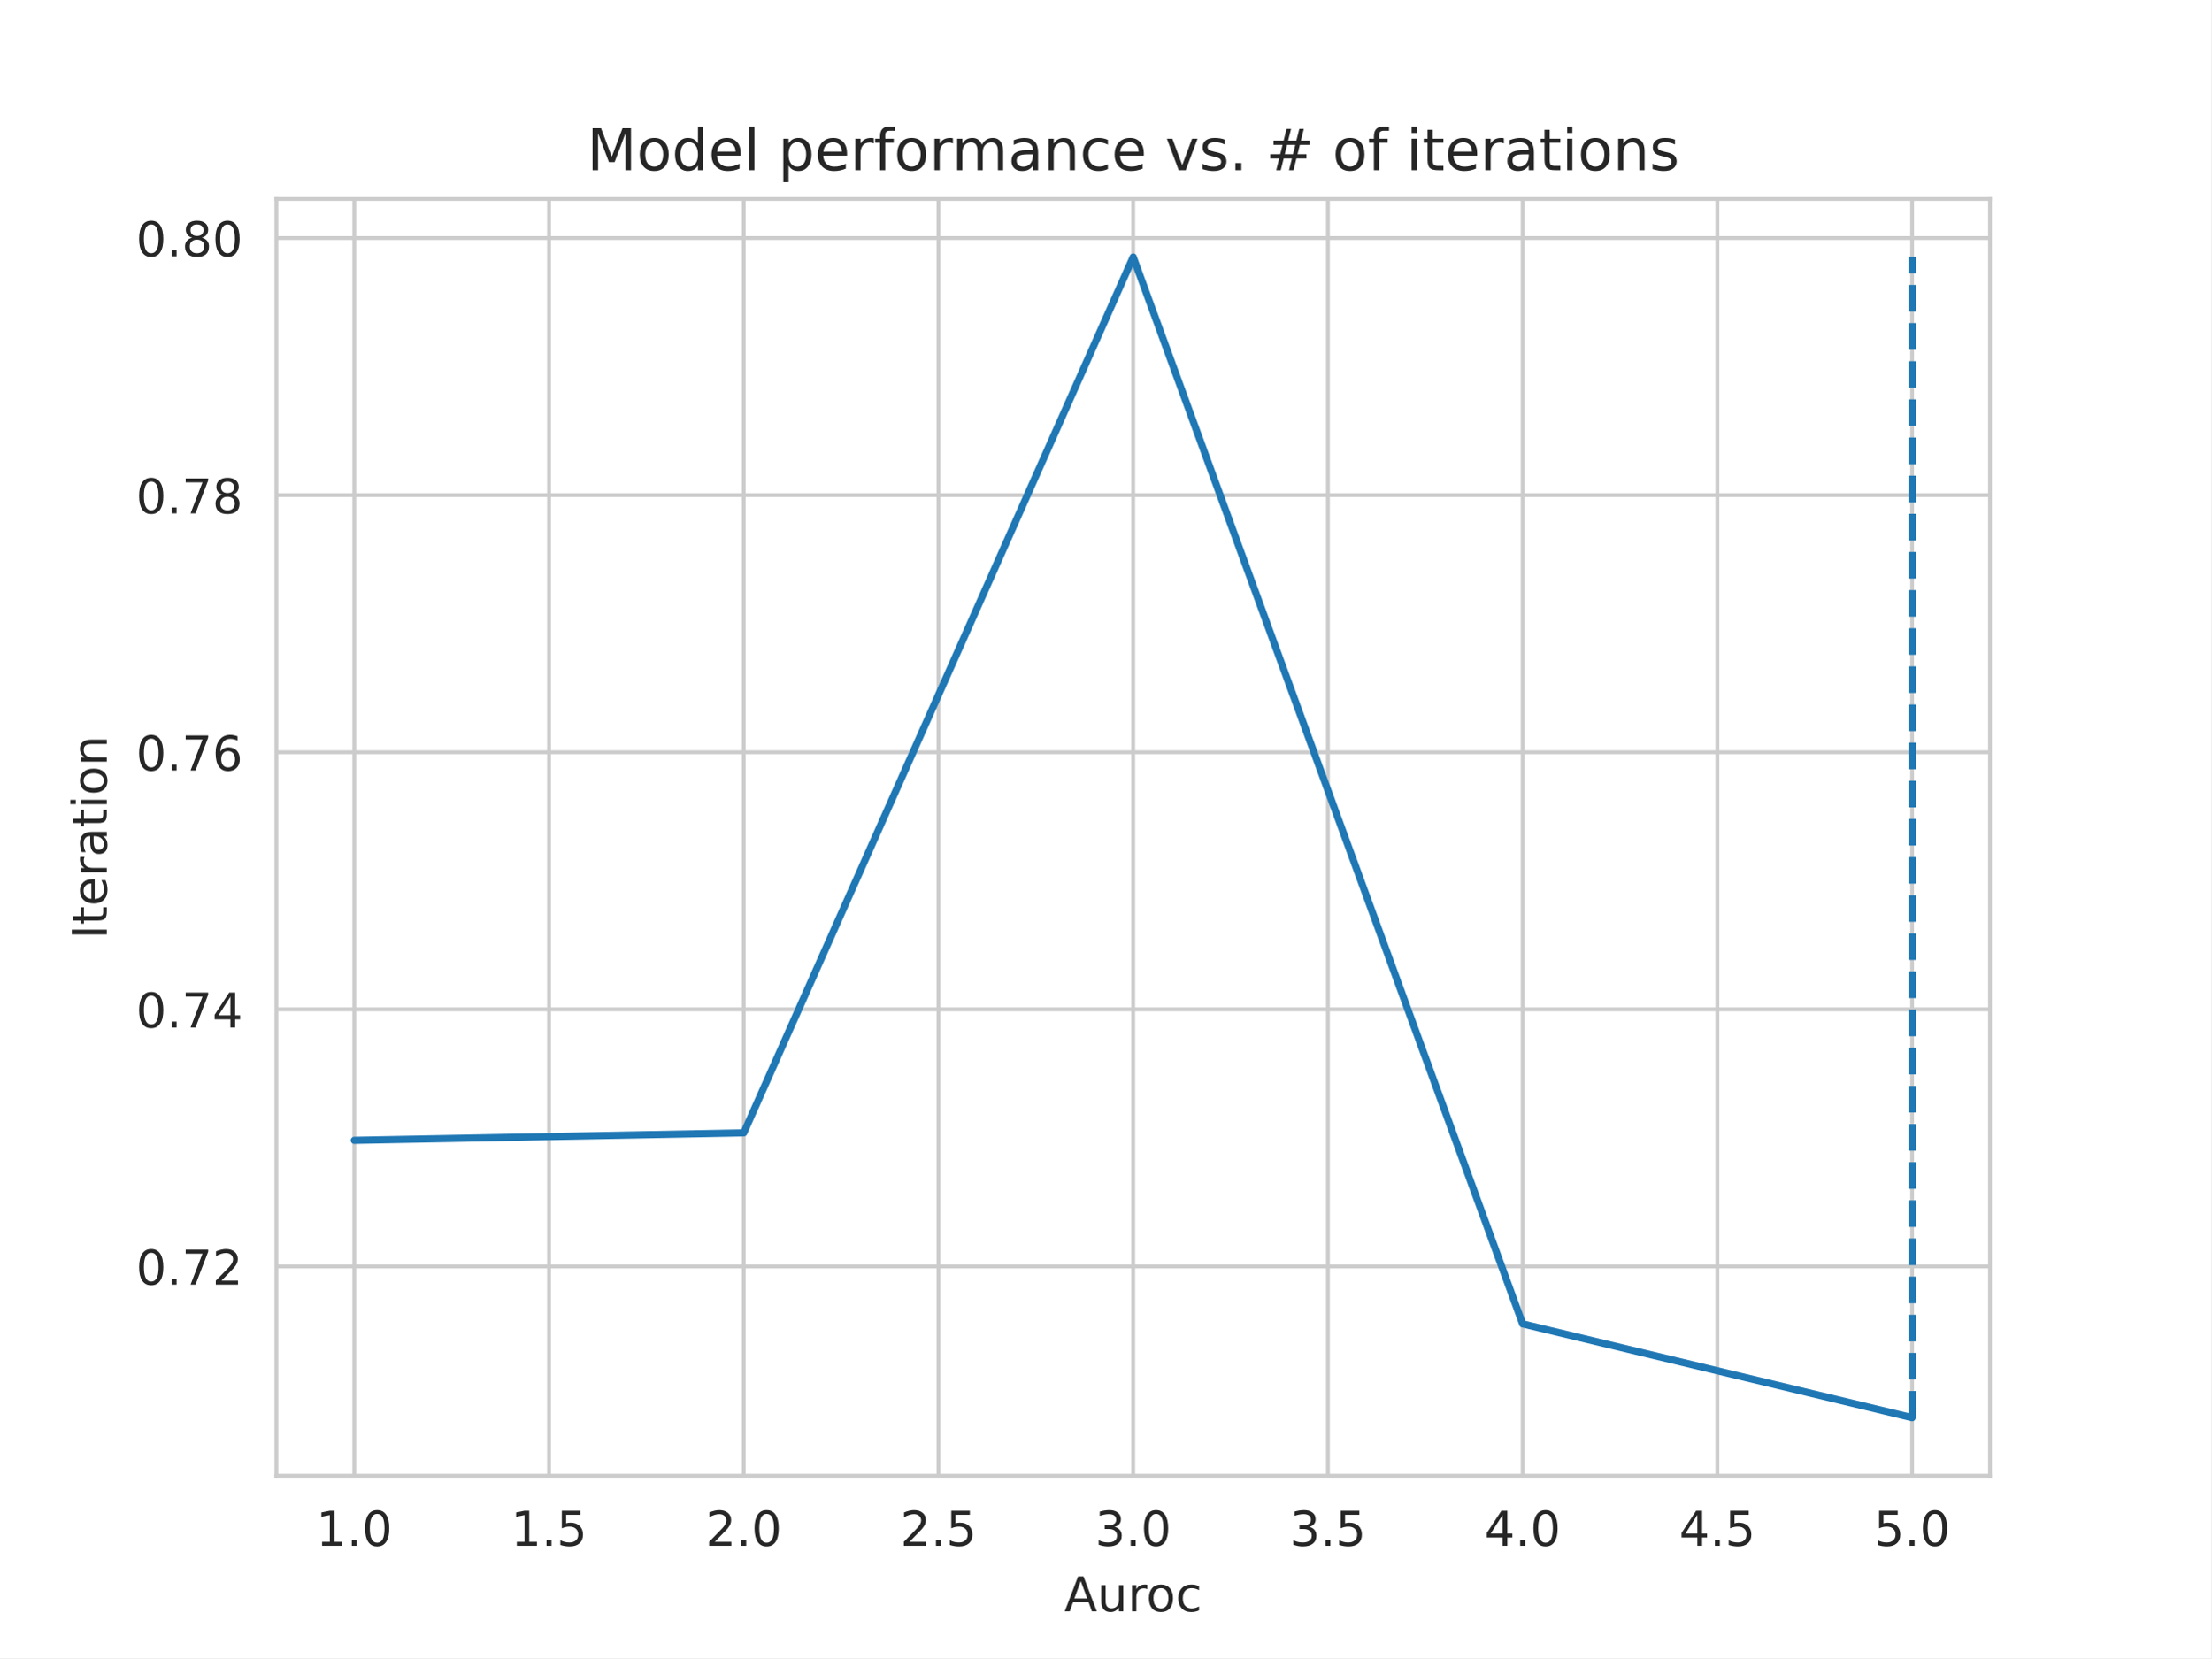
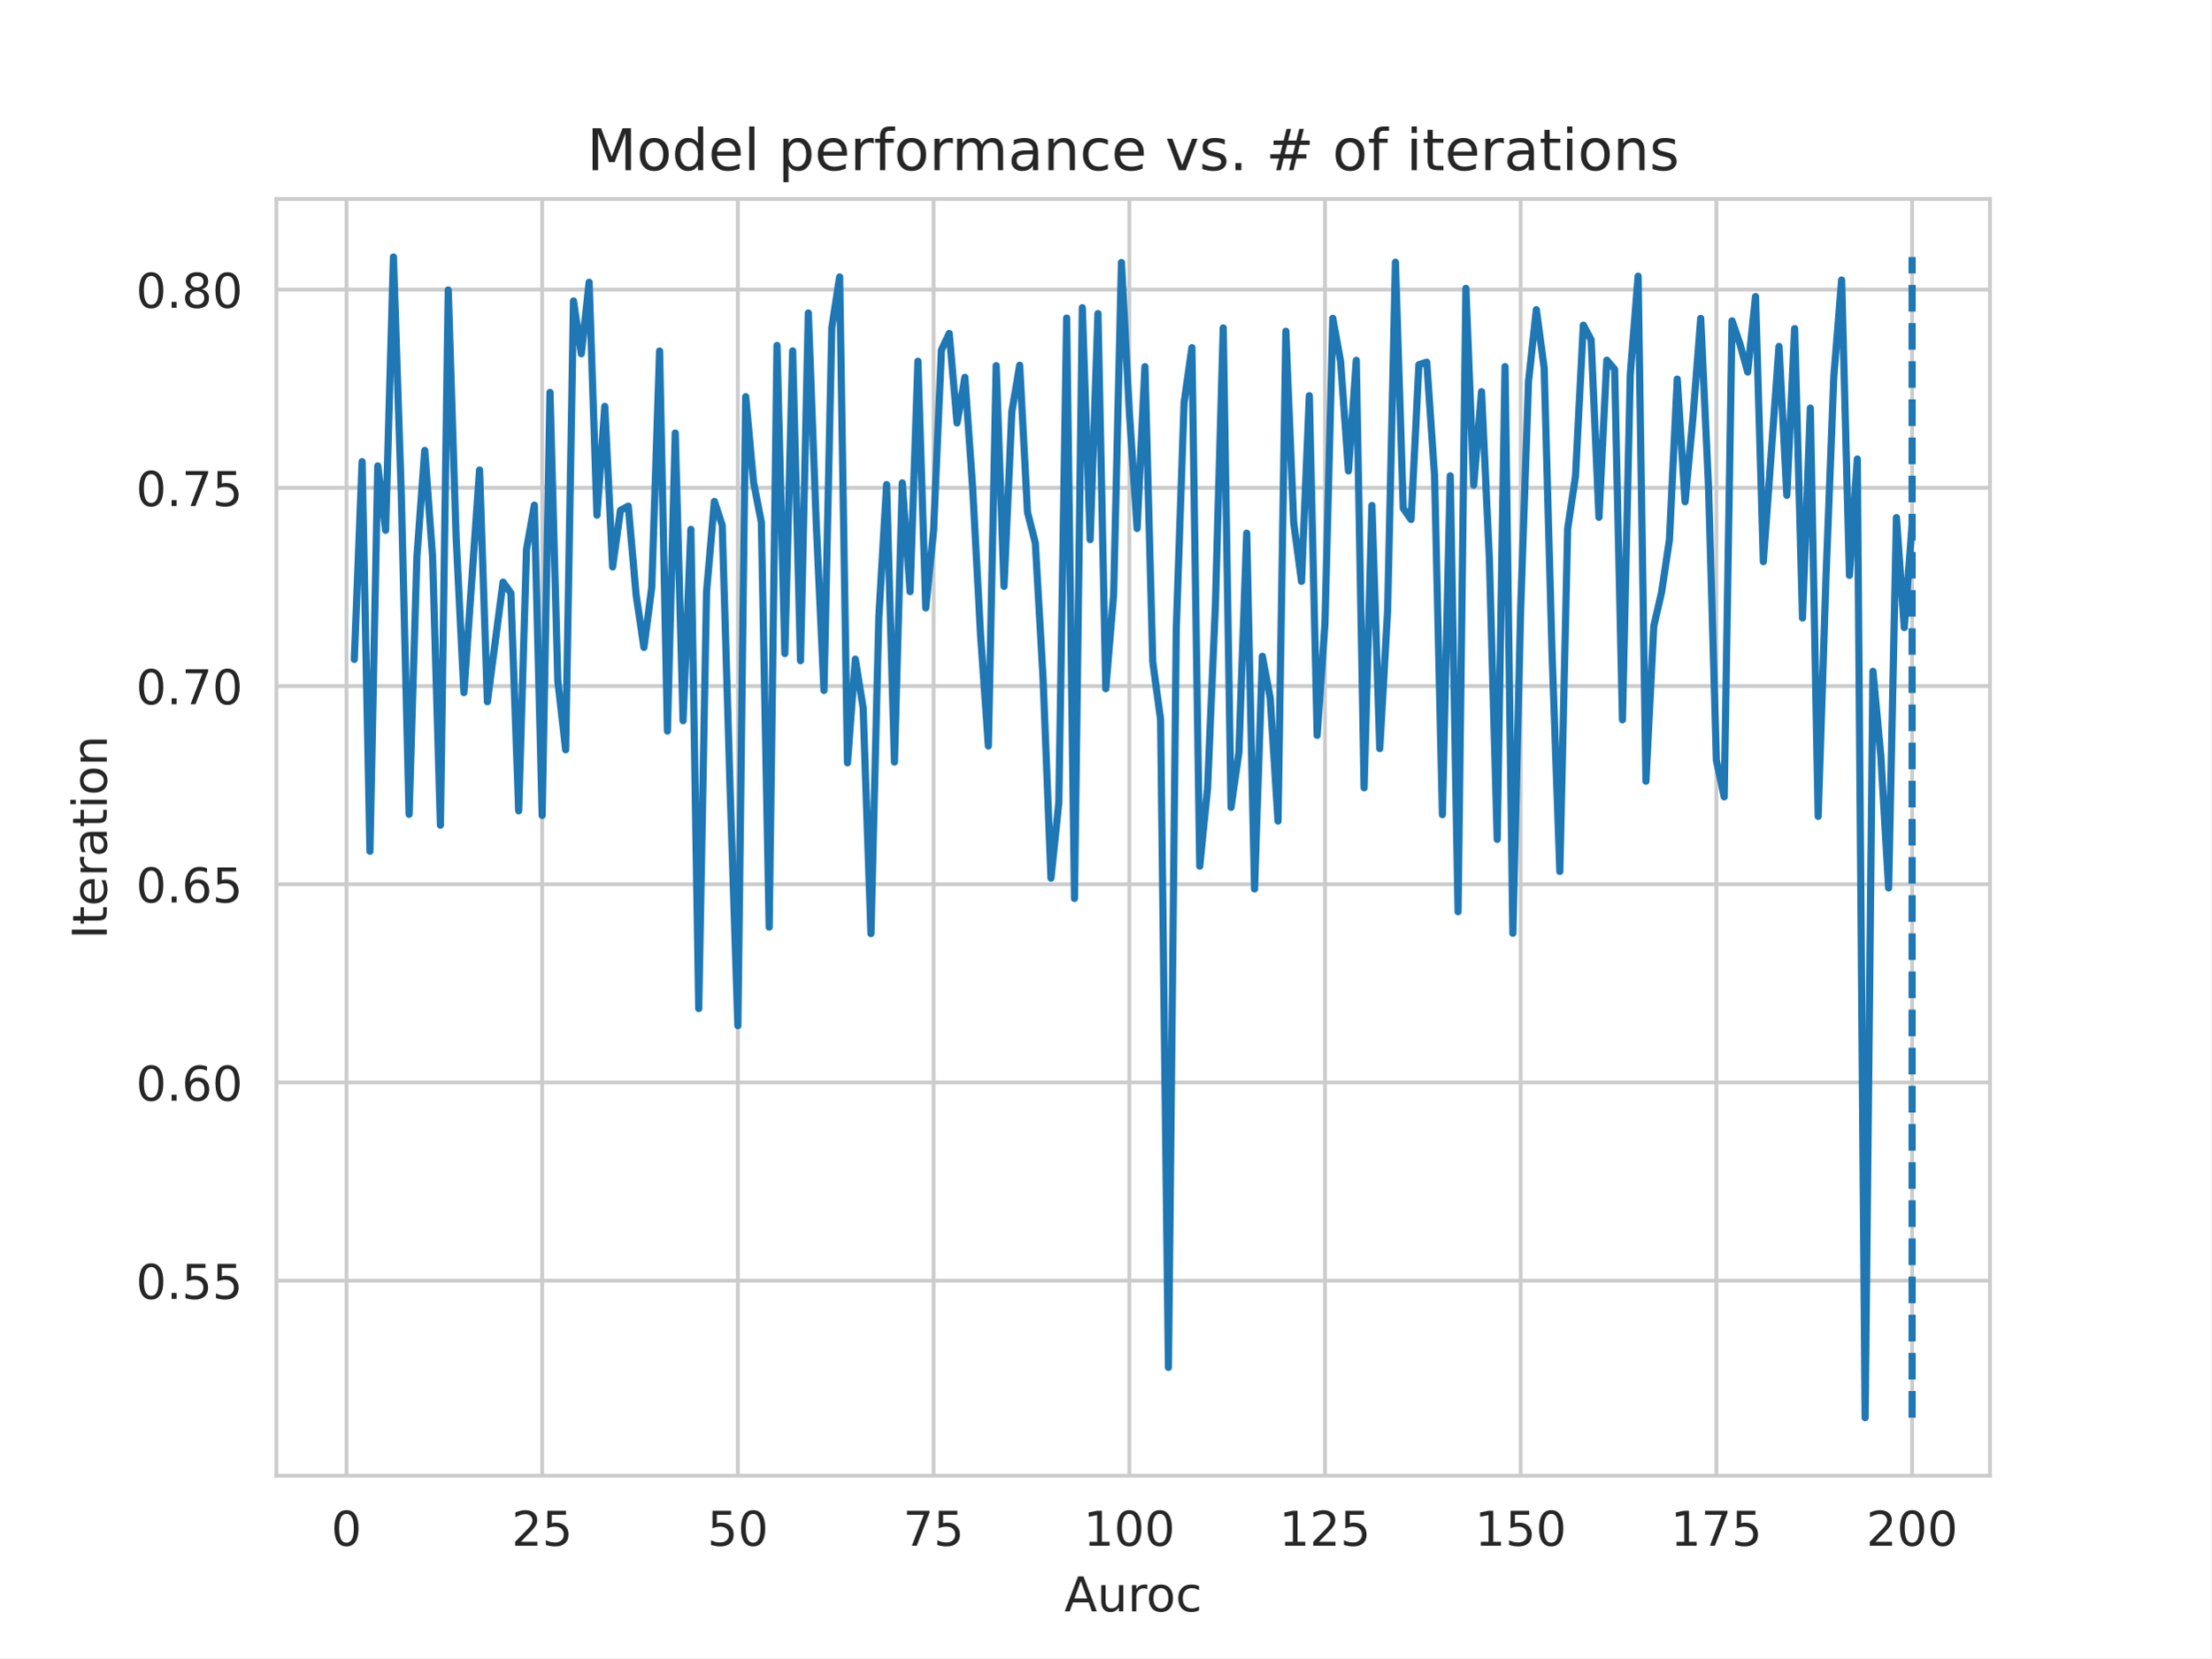
<svg xmlns="http://www.w3.org/2000/svg" xmlns:xlink="http://www.w3.org/1999/xlink" height="345.6pt" version="1.1" viewBox="0 0 460.8 345.6" width="460.8pt">
  <defs>
    <style type="text/css">*{stroke-linecap:butt;stroke-linejoin:round;}</style>
  </defs>
  <g id="figure_1">
    <g id="patch_1">
      <path d="M 0 345.6  L 460.8 345.6  L 460.8 0  L 0 0  z " style="fill:#ffffff;" />
    </g>
    <g id="axes_1">
      <g id="patch_2">
        <path d="M 57.6 307.584  L 414.72 307.584  L 414.72 41.472  L 57.6 41.472  z " style="fill:#ffffff;" />
      </g>
      <g id="matplotlib.axis_1">
        <g id="xtick_1">
          <g id="line2d_1">
-             <path clip-path="url(#pcc489c1056)" d="M 73.833 307.584  L 73.833 41.472  " style="fill:none;stroke:#cccccc;stroke-linecap:round;stroke-width:0.8;" />
+             <path clip-path="url(#pce5ae97247)" d="M 72.201 307.584  L 72.201 41.472  " style="fill:none;stroke:#cccccc;stroke-linecap:round;stroke-width:0.8;" />
          </g>
          <g id="text_1">
-             <g style="fill:#262626;" transform="translate(65.88116 322.1824)scale(0.1 -0.1)">
-               <defs>
-                 <path d="M 794 531  L 1825 531  L 1825 4091  L 703 3866  L 703 4441  L 1819 4666  L 2450 4666  L 2450 531  L 3481 531  L 3481 0  L 794 0  L 794 531  z " id="DejaVuSans-31" transform="scale(0.015625)" />
-                 <path d="M 684 794  L 1344 794  L 1344 0  L 684 0  L 684 794  z " id="DejaVuSans-2e" transform="scale(0.015625)" />
+             <g style="fill:#262626;" transform="translate(69.02005 322.1824)scale(0.1 -0.1)">
+               <defs>
                <path d="M 2034 4250  Q 1547 4250 1301 3770  Q 1056 3291 1056 2328  Q 1056 1369 1301 889  Q 1547 409 2034 409  Q 2525 409 2770 889  Q 3016 1369 3016 2328  Q 3016 3291 2770 3770  Q 2525 4250 2034 4250  z M 2034 4750  Q 2819 4750 3233 4129  Q 3647 3509 3647 2328  Q 3647 1150 3233 529  Q 2819 -91 2034 -91  Q 1250 -91 836 529  Q 422 1150 422 2328  Q 422 3509 836 4129  Q 1250 4750 2034 4750  z " id="DejaVuSans-30" transform="scale(0.015625)" />
              </defs>
-               <use xlink:href="#DejaVuSans-31" />
-               <use x="63.623" xlink:href="#DejaVuSans-2e" />
-               <use x="95.41" xlink:href="#DejaVuSans-30" />
+               <use xlink:href="#DejaVuSans-30" />
            </g>
          </g>
        </g>
        <g id="xtick_2">
          <g id="line2d_2">
-             <path clip-path="url(#pcc489c1056)" d="M 114.415 307.584  L 114.415 41.472  " style="fill:none;stroke:#cccccc;stroke-linecap:round;stroke-width:0.8;" />
+             <path clip-path="url(#pce5ae97247)" d="M 112.987 307.584  L 112.987 41.472  " style="fill:none;stroke:#cccccc;stroke-linecap:round;stroke-width:0.8;" />
          </g>
          <g id="text_2">
-             <g style="fill:#262626;" transform="translate(106.463 322.1824)scale(0.1 -0.1)">
-               <defs>
+             <g style="fill:#262626;" transform="translate(106.6245 322.1824)scale(0.1 -0.1)">
+               <defs>
+                 <path d="M 1228 531  L 3431 531  L 3431 0  L 469 0  L 469 531  Q 828 903 1448 1529  Q 2069 2156 2228 2338  Q 2531 2678 2651 2914  Q 2772 3150 2772 3378  Q 2772 3750 2511 3984  Q 2250 4219 1831 4219  Q 1534 4219 1204 4116  Q 875 4013 500 3803  L 500 4441  Q 881 4594 1212 4672  Q 1544 4750 1819 4750  Q 2544 4750 2975 4387  Q 3406 4025 3406 3419  Q 3406 3131 3298 2873  Q 3191 2616 2906 2266  Q 2828 2175 2409 1742  Q 1991 1309 1228 531  z " id="DejaVuSans-32" transform="scale(0.015625)" />
                <path d="M 691 4666  L 3169 4666  L 3169 4134  L 1269 4134  L 1269 2991  Q 1406 3038 1543 3061  Q 1681 3084 1819 3084  Q 2600 3084 3056 2656  Q 3513 2228 3513 1497  Q 3513 744 3044 326  Q 2575 -91 1722 -91  Q 1428 -91 1123 -41  Q 819 9 494 109  L 494 744  Q 775 591 1075 516  Q 1375 441 1709 441  Q 2250 441 2565 725  Q 2881 1009 2881 1497  Q 2881 1984 2565 2268  Q 2250 2553 1709 2553  Q 1456 2553 1204 2497  Q 953 2441 691 2322  L 691 4666  z " id="DejaVuSans-35" transform="scale(0.015625)" />
              </defs>
-               <use xlink:href="#DejaVuSans-31" />
-               <use x="63.623" xlink:href="#DejaVuSans-2e" />
-               <use x="95.41" xlink:href="#DejaVuSans-35" />
+               <use xlink:href="#DejaVuSans-32" />
+               <use x="63.623" xlink:href="#DejaVuSans-35" />
            </g>
          </g>
        </g>
        <g id="xtick_3">
          <g id="line2d_3">
-             <path clip-path="url(#pcc489c1056)" d="M 154.996 307.584  L 154.996 41.472  " style="fill:none;stroke:#cccccc;stroke-linecap:round;stroke-width:0.8;" />
+             <path clip-path="url(#pce5ae97247)" d="M 153.773 307.584  L 153.773 41.472  " style="fill:none;stroke:#cccccc;stroke-linecap:round;stroke-width:0.8;" />
          </g>
          <g id="text_3">
-             <g style="fill:#262626;" transform="translate(147.0448 322.1824)scale(0.1 -0.1)">
-               <defs>
-                 <path d="M 1228 531  L 3431 531  L 3431 0  L 469 0  L 469 531  Q 828 903 1448 1529  Q 2069 2156 2228 2338  Q 2531 2678 2651 2914  Q 2772 3150 2772 3378  Q 2772 3750 2511 3984  Q 2250 4219 1831 4219  Q 1534 4219 1204 4116  Q 875 4013 500 3803  L 500 4441  Q 881 4594 1212 4672  Q 1544 4750 1819 4750  Q 2544 4750 2975 4387  Q 3406 4025 3406 3419  Q 3406 3131 3298 2873  Q 3191 2616 2906 2266  Q 2828 2175 2409 1742  Q 1991 1309 1228 531  z " id="DejaVuSans-32" transform="scale(0.015625)" />
-               </defs>
-               <use xlink:href="#DejaVuSans-32" />
-               <use x="63.623" xlink:href="#DejaVuSans-2e" />
-               <use x="95.41" xlink:href="#DejaVuSans-30" />
+             <g style="fill:#262626;" transform="translate(147.4103 322.1824)scale(0.1 -0.1)">
+               <use xlink:href="#DejaVuSans-35" />
+               <use x="63.623" xlink:href="#DejaVuSans-30" />
            </g>
          </g>
        </g>
        <g id="xtick_4">
          <g id="line2d_4">
-             <path clip-path="url(#pcc489c1056)" d="M 195.578 307.584  L 195.578 41.472  " style="fill:none;stroke:#cccccc;stroke-linecap:round;stroke-width:0.8;" />
+             <path clip-path="url(#pce5ae97247)" d="M 194.559 307.584  L 194.559 41.472  " style="fill:none;stroke:#cccccc;stroke-linecap:round;stroke-width:0.8;" />
          </g>
          <g id="text_4">
-             <g style="fill:#262626;" transform="translate(187.6266 322.1824)scale(0.1 -0.1)">
-               <use xlink:href="#DejaVuSans-32" />
-               <use x="63.623" xlink:href="#DejaVuSans-2e" />
-               <use x="95.41" xlink:href="#DejaVuSans-35" />
+             <g style="fill:#262626;" transform="translate(188.196 322.1824)scale(0.1 -0.1)">
+               <defs>
+                 <path d="M 525 4666  L 3525 4666  L 3525 4397  L 1831 0  L 1172 0  L 2766 4134  L 525 4134  L 525 4666  z " id="DejaVuSans-37" transform="scale(0.015625)" />
+               </defs>
+               <use xlink:href="#DejaVuSans-37" />
+               <use x="63.623" xlink:href="#DejaVuSans-35" />
            </g>
          </g>
        </g>
        <g id="xtick_5">
          <g id="line2d_5">
-             <path clip-path="url(#pcc489c1056)" d="M 236.16 307.584  L 236.16 41.472  " style="fill:none;stroke:#cccccc;stroke-linecap:round;stroke-width:0.8;" />
+             <path clip-path="url(#pce5ae97247)" d="M 235.344 307.584  L 235.344 41.472  " style="fill:none;stroke:#cccccc;stroke-linecap:round;stroke-width:0.8;" />
          </g>
          <g id="text_5">
-             <g style="fill:#262626;" transform="translate(228.2084 322.1824)scale(0.1 -0.1)">
-               <defs>
-                 <path d="M 2597 2516  Q 3050 2419 3304 2112  Q 3559 1806 3559 1356  Q 3559 666 3084 287  Q 2609 -91 1734 -91  Q 1441 -91 1130 -33  Q 819 25 488 141  L 488 750  Q 750 597 1062 519  Q 1375 441 1716 441  Q 2309 441 2620 675  Q 2931 909 2931 1356  Q 2931 1769 2642 2001  Q 2353 2234 1838 2234  L 1294 2234  L 1294 2753  L 1863 2753  Q 2328 2753 2575 2939  Q 2822 3125 2822 3475  Q 2822 3834 2567 4026  Q 2313 4219 1838 4219  Q 1578 4219 1281 4162  Q 984 4106 628 3988  L 628 4550  Q 988 4650 1302 4700  Q 1616 4750 1894 4750  Q 2613 4750 3031 4423  Q 3450 4097 3450 3541  Q 3450 3153 3228 2886  Q 3006 2619 2597 2516  z " id="DejaVuSans-33" transform="scale(0.015625)" />
-               </defs>
-               <use xlink:href="#DejaVuSans-33" />
-               <use x="63.623" xlink:href="#DejaVuSans-2e" />
-               <use x="95.41" xlink:href="#DejaVuSans-30" />
+             <g style="fill:#262626;" transform="translate(225.8005 322.1824)scale(0.1 -0.1)">
+               <defs>
+                 <path d="M 794 531  L 1825 531  L 1825 4091  L 703 3866  L 703 4441  L 1819 4666  L 2450 4666  L 2450 531  L 3481 531  L 3481 0  L 794 0  L 794 531  z " id="DejaVuSans-31" transform="scale(0.015625)" />
+               </defs>
+               <use xlink:href="#DejaVuSans-31" />
+               <use x="63.623" xlink:href="#DejaVuSans-30" />
+               <use x="127.246" xlink:href="#DejaVuSans-30" />
            </g>
          </g>
        </g>
        <g id="xtick_6">
          <g id="line2d_6">
-             <path clip-path="url(#pcc489c1056)" d="M 276.742 307.584  L 276.742 41.472  " style="fill:none;stroke:#cccccc;stroke-linecap:round;stroke-width:0.8;" />
+             <path clip-path="url(#pce5ae97247)" d="M 276.13 307.584  L 276.13 41.472  " style="fill:none;stroke:#cccccc;stroke-linecap:round;stroke-width:0.8;" />
          </g>
          <g id="text_6">
-             <g style="fill:#262626;" transform="translate(268.7903 322.1824)scale(0.1 -0.1)">
-               <use xlink:href="#DejaVuSans-33" />
-               <use x="63.623" xlink:href="#DejaVuSans-2e" />
-               <use x="95.41" xlink:href="#DejaVuSans-35" />
+             <g style="fill:#262626;" transform="translate(266.5863 322.1824)scale(0.1 -0.1)">
+               <use xlink:href="#DejaVuSans-31" />
+               <use x="63.623" xlink:href="#DejaVuSans-32" />
+               <use x="127.246" xlink:href="#DejaVuSans-35" />
            </g>
          </g>
        </g>
        <g id="xtick_7">
          <g id="line2d_7">
-             <path clip-path="url(#pcc489c1056)" d="M 317.324 307.584  L 317.324 41.472  " style="fill:none;stroke:#cccccc;stroke-linecap:round;stroke-width:0.8;" />
+             <path clip-path="url(#pce5ae97247)" d="M 316.916 307.584  L 316.916 41.472  " style="fill:none;stroke:#cccccc;stroke-linecap:round;stroke-width:0.8;" />
          </g>
          <g id="text_7">
-             <g style="fill:#262626;" transform="translate(309.3721 322.1824)scale(0.1 -0.1)">
-               <defs>
-                 <path d="M 2419 4116  L 825 1625  L 2419 1625  L 2419 4116  z M 2253 4666  L 3047 4666  L 3047 1625  L 3713 1625  L 3713 1100  L 3047 1100  L 3047 0  L 2419 0  L 2419 1100  L 313 1100  L 313 1709  L 2253 4666  z " id="DejaVuSans-34" transform="scale(0.015625)" />
-               </defs>
-               <use xlink:href="#DejaVuSans-34" />
-               <use x="63.623" xlink:href="#DejaVuSans-2e" />
-               <use x="95.41" xlink:href="#DejaVuSans-30" />
+             <g style="fill:#262626;" transform="translate(307.372 322.1824)scale(0.1 -0.1)">
+               <use xlink:href="#DejaVuSans-31" />
+               <use x="63.623" xlink:href="#DejaVuSans-35" />
+               <use x="127.246" xlink:href="#DejaVuSans-30" />
            </g>
          </g>
        </g>
        <g id="xtick_8">
          <g id="line2d_8">
-             <path clip-path="url(#pcc489c1056)" d="M 357.905 307.584  L 357.905 41.472  " style="fill:none;stroke:#cccccc;stroke-linecap:round;stroke-width:0.8;" />
+             <path clip-path="url(#pce5ae97247)" d="M 357.702 307.584  L 357.702 41.472  " style="fill:none;stroke:#cccccc;stroke-linecap:round;stroke-width:0.8;" />
          </g>
          <g id="text_8">
-             <g style="fill:#262626;" transform="translate(349.9539 322.1824)scale(0.1 -0.1)">
-               <use xlink:href="#DejaVuSans-34" />
-               <use x="63.623" xlink:href="#DejaVuSans-2e" />
-               <use x="95.41" xlink:href="#DejaVuSans-35" />
+             <g style="fill:#262626;" transform="translate(348.1578 322.1824)scale(0.1 -0.1)">
+               <use xlink:href="#DejaVuSans-31" />
+               <use x="63.623" xlink:href="#DejaVuSans-37" />
+               <use x="127.246" xlink:href="#DejaVuSans-35" />
            </g>
          </g>
        </g>
        <g id="xtick_9">
          <g id="line2d_9">
-             <path clip-path="url(#pcc489c1056)" d="M 398.487 307.584  L 398.487 41.472  " style="fill:none;stroke:#cccccc;stroke-linecap:round;stroke-width:0.8;" />
+             <path clip-path="url(#pce5ae97247)" d="M 398.487 307.584  L 398.487 41.472  " style="fill:none;stroke:#cccccc;stroke-linecap:round;stroke-width:0.8;" />
          </g>
          <g id="text_9">
-             <g style="fill:#262626;" transform="translate(390.5357 322.1824)scale(0.1 -0.1)">
-               <use xlink:href="#DejaVuSans-35" />
-               <use x="63.623" xlink:href="#DejaVuSans-2e" />
-               <use x="95.41" xlink:href="#DejaVuSans-30" />
+             <g style="fill:#262626;" transform="translate(388.9435 322.1824)scale(0.1 -0.1)">
+               <use xlink:href="#DejaVuSans-32" />
+               <use x="63.623" xlink:href="#DejaVuSans-30" />
+               <use x="127.246" xlink:href="#DejaVuSans-30" />
            </g>
          </g>
        </g>
        <g id="text_10">
          <g style="fill:#262626;" transform="translate(221.8194 335.8606)scale(0.1 -0.1)">
            <defs>
              <path d="M 2188 4044  L 1331 1722  L 3047 1722  L 2188 4044  z M 1831 4666  L 2547 4666  L 4325 0  L 3669 0  L 3244 1197  L 1141 1197  L 716 0  L 50 0  L 1831 4666  z " id="DejaVuSans-41" transform="scale(0.015625)" />
              <path d="M 544 1381  L 544 3500  L 1119 3500  L 1119 1403  Q 1119 906 1312 657  Q 1506 409 1894 409  Q 2359 409 2629 706  Q 2900 1003 2900 1516  L 2900 3500  L 3475 3500  L 3475 0  L 2900 0  L 2900 538  Q 2691 219 2414 64  Q 2138 -91 1772 -91  Q 1169 -91 856 284  Q 544 659 544 1381  z M 1991 3584  L 1991 3584  z " id="DejaVuSans-75" transform="scale(0.015625)" />
              <path d="M 2631 2963  Q 2534 3019 2420 3045  Q 2306 3072 2169 3072  Q 1681 3072 1420 2755  Q 1159 2438 1159 1844  L 1159 0  L 581 0  L 581 3500  L 1159 3500  L 1159 2956  Q 1341 3275 1631 3429  Q 1922 3584 2338 3584  Q 2397 3584 2469 3576  Q 2541 3569 2628 3553  L 2631 2963  z " id="DejaVuSans-72" transform="scale(0.015625)" />
              <path d="M 1959 3097  Q 1497 3097 1228 2736  Q 959 2375 959 1747  Q 959 1119 1226 758  Q 1494 397 1959 397  Q 2419 397 2687 759  Q 2956 1122 2956 1747  Q 2956 2369 2687 2733  Q 2419 3097 1959 3097  z M 1959 3584  Q 2709 3584 3137 3096  Q 3566 2609 3566 1747  Q 3566 888 3137 398  Q 2709 -91 1959 -91  Q 1206 -91 779 398  Q 353 888 353 1747  Q 353 2609 779 3096  Q 1206 3584 1959 3584  z " id="DejaVuSans-6f" transform="scale(0.015625)" />
              <path d="M 3122 3366  L 3122 2828  Q 2878 2963 2633 3030  Q 2388 3097 2138 3097  Q 1578 3097 1268 2742  Q 959 2388 959 1747  Q 959 1106 1268 751  Q 1578 397 2138 397  Q 2388 397 2633 464  Q 2878 531 3122 666  L 3122 134  Q 2881 22 2623 -34  Q 2366 -91 2075 -91  Q 1284 -91 818 406  Q 353 903 353 1747  Q 353 2603 823 3093  Q 1294 3584 2113 3584  Q 2378 3584 2631 3529  Q 2884 3475 3122 3366  z " id="DejaVuSans-63" transform="scale(0.015625)" />
            </defs>
            <use xlink:href="#DejaVuSans-41" />
            <use x="68.408" xlink:href="#DejaVuSans-75" />
            <use x="131.787" xlink:href="#DejaVuSans-72" />
            <use x="170.65" xlink:href="#DejaVuSans-6f" />
            <use x="231.832" xlink:href="#DejaVuSans-63" />
          </g>
        </g>
      </g>
      <g id="matplotlib.axis_2">
        <g id="ytick_1">
          <g id="line2d_10">
-             <path clip-path="url(#pcc489c1056)" d="M 57.6 263.96  L 414.72 263.96  " style="fill:none;stroke:#cccccc;stroke-linecap:round;stroke-width:0.8;" />
+             <path clip-path="url(#pce5ae97247)" d="M 57.6 266.935  L 414.72 266.935  " style="fill:none;stroke:#cccccc;stroke-linecap:round;stroke-width:0.8;" />
          </g>
          <g id="text_11">
-             <g style="fill:#262626;" transform="translate(28.33438 267.7589)scale(0.1 -0.1)">
-               <defs>
-                 <path d="M 525 4666  L 3525 4666  L 3525 4397  L 1831 0  L 1172 0  L 2766 4134  L 525 4134  L 525 4666  z " id="DejaVuSans-37" transform="scale(0.015625)" />
-               </defs>
-               <use xlink:href="#DejaVuSans-30" />
-               <use x="63.623" xlink:href="#DejaVuSans-2e" />
-               <use x="95.41" xlink:href="#DejaVuSans-37" />
-               <use x="159.033" xlink:href="#DejaVuSans-32" />
+             <g style="fill:#262626;" transform="translate(28.33438 270.7339)scale(0.1 -0.1)">
+               <defs>
+                 <path d="M 684 794  L 1344 794  L 1344 0  L 684 0  L 684 794  z " id="DejaVuSans-2e" transform="scale(0.015625)" />
+               </defs>
+               <use xlink:href="#DejaVuSans-30" />
+               <use x="63.623" xlink:href="#DejaVuSans-2e" />
+               <use x="95.41" xlink:href="#DejaVuSans-35" />
+               <use x="159.033" xlink:href="#DejaVuSans-35" />
            </g>
          </g>
        </g>
        <g id="ytick_2">
          <g id="line2d_11">
-             <path clip-path="url(#pcc489c1056)" d="M 57.6 210.375  L 414.72 210.375  " style="fill:none;stroke:#cccccc;stroke-linecap:round;stroke-width:0.8;" />
+             <path clip-path="url(#pce5ae97247)" d="M 57.6 225.618  L 414.72 225.618  " style="fill:none;stroke:#cccccc;stroke-linecap:round;stroke-width:0.8;" />
          </g>
          <g id="text_12">
-             <g style="fill:#262626;" transform="translate(28.33438 214.1737)scale(0.1 -0.1)">
-               <use xlink:href="#DejaVuSans-30" />
-               <use x="63.623" xlink:href="#DejaVuSans-2e" />
-               <use x="95.41" xlink:href="#DejaVuSans-37" />
-               <use x="159.033" xlink:href="#DejaVuSans-34" />
+             <g style="fill:#262626;" transform="translate(28.33438 229.4177)scale(0.1 -0.1)">
+               <defs>
+                 <path d="M 2113 2584  Q 1688 2584 1439 2293  Q 1191 2003 1191 1497  Q 1191 994 1439 701  Q 1688 409 2113 409  Q 2538 409 2786 701  Q 3034 994 3034 1497  Q 3034 2003 2786 2293  Q 2538 2584 2113 2584  z M 3366 4563  L 3366 3988  Q 3128 4100 2886 4159  Q 2644 4219 2406 4219  Q 1781 4219 1451 3797  Q 1122 3375 1075 2522  Q 1259 2794 1537 2939  Q 1816 3084 2150 3084  Q 2853 3084 3261 2657  Q 3669 2231 3669 1497  Q 3669 778 3244 343  Q 2819 -91 2113 -91  Q 1303 -91 875 529  Q 447 1150 447 2328  Q 447 3434 972 4092  Q 1497 4750 2381 4750  Q 2619 4750 2861 4703  Q 3103 4656 3366 4563  z " id="DejaVuSans-36" transform="scale(0.015625)" />
+               </defs>
+               <use xlink:href="#DejaVuSans-30" />
+               <use x="63.623" xlink:href="#DejaVuSans-2e" />
+               <use x="95.41" xlink:href="#DejaVuSans-36" />
+               <use x="159.033" xlink:href="#DejaVuSans-30" />
            </g>
          </g>
        </g>
        <g id="ytick_3">
          <g id="line2d_12">
-             <path clip-path="url(#pcc489c1056)" d="M 57.6 156.789  L 414.72 156.789  " style="fill:none;stroke:#cccccc;stroke-linecap:round;stroke-width:0.8;" />
+             <path clip-path="url(#pce5ae97247)" d="M 57.6 184.302  L 414.72 184.302  " style="fill:none;stroke:#cccccc;stroke-linecap:round;stroke-width:0.8;" />
          </g>
          <g id="text_13">
-             <g style="fill:#262626;" transform="translate(28.33438 160.5885)scale(0.1 -0.1)">
-               <defs>
-                 <path d="M 2113 2584  Q 1688 2584 1439 2293  Q 1191 2003 1191 1497  Q 1191 994 1439 701  Q 1688 409 2113 409  Q 2538 409 2786 701  Q 3034 994 3034 1497  Q 3034 2003 2786 2293  Q 2538 2584 2113 2584  z M 3366 4563  L 3366 3988  Q 3128 4100 2886 4159  Q 2644 4219 2406 4219  Q 1781 4219 1451 3797  Q 1122 3375 1075 2522  Q 1259 2794 1537 2939  Q 1816 3084 2150 3084  Q 2853 3084 3261 2657  Q 3669 2231 3669 1497  Q 3669 778 3244 343  Q 2819 -91 2113 -91  Q 1303 -91 875 529  Q 447 1150 447 2328  Q 447 3434 972 4092  Q 1497 4750 2381 4750  Q 2619 4750 2861 4703  Q 3103 4656 3366 4563  z " id="DejaVuSans-36" transform="scale(0.015625)" />
-               </defs>
-               <use xlink:href="#DejaVuSans-30" />
-               <use x="63.623" xlink:href="#DejaVuSans-2e" />
-               <use x="95.41" xlink:href="#DejaVuSans-37" />
-               <use x="159.033" xlink:href="#DejaVuSans-36" />
+             <g style="fill:#262626;" transform="translate(28.33438 188.1015)scale(0.1 -0.1)">
+               <use xlink:href="#DejaVuSans-30" />
+               <use x="63.623" xlink:href="#DejaVuSans-2e" />
+               <use x="95.41" xlink:href="#DejaVuSans-36" />
+               <use x="159.033" xlink:href="#DejaVuSans-35" />
            </g>
          </g>
        </g>
        <g id="ytick_4">
          <g id="line2d_13">
-             <path clip-path="url(#pcc489c1056)" d="M 57.6 103.204  L 414.72 103.204  " style="fill:none;stroke:#cccccc;stroke-linecap:round;stroke-width:0.8;" />
+             <path clip-path="url(#pce5ae97247)" d="M 57.6 142.986  L 414.72 142.986  " style="fill:none;stroke:#cccccc;stroke-linecap:round;stroke-width:0.8;" />
          </g>
          <g id="text_14">
-             <g style="fill:#262626;" transform="translate(28.33438 107.0033)scale(0.1 -0.1)">
-               <defs>
-                 <path d="M 2034 2216  Q 1584 2216 1326 1975  Q 1069 1734 1069 1313  Q 1069 891 1326 650  Q 1584 409 2034 409  Q 2484 409 2743 651  Q 3003 894 3003 1313  Q 3003 1734 2745 1975  Q 2488 2216 2034 2216  z M 1403 2484  Q 997 2584 770 2862  Q 544 3141 544 3541  Q 544 4100 942 4425  Q 1341 4750 2034 4750  Q 2731 4750 3128 4425  Q 3525 4100 3525 3541  Q 3525 3141 3298 2862  Q 3072 2584 2669 2484  Q 3125 2378 3379 2068  Q 3634 1759 3634 1313  Q 3634 634 3220 271  Q 2806 -91 2034 -91  Q 1263 -91 848 271  Q 434 634 434 1313  Q 434 1759 690 2068  Q 947 2378 1403 2484  z M 1172 3481  Q 1172 3119 1398 2916  Q 1625 2713 2034 2713  Q 2441 2713 2670 2916  Q 2900 3119 2900 3481  Q 2900 3844 2670 4047  Q 2441 4250 2034 4250  Q 1625 4250 1398 4047  Q 1172 3844 1172 3481  z " id="DejaVuSans-38" transform="scale(0.015625)" />
-               </defs>
+             <g style="fill:#262626;" transform="translate(28.33438 146.7853)scale(0.1 -0.1)">
              <use xlink:href="#DejaVuSans-30" />
              <use x="63.623" xlink:href="#DejaVuSans-2e" />
              <use x="95.41" xlink:href="#DejaVuSans-37" />
-               <use x="159.033" xlink:href="#DejaVuSans-38" />
+               <use x="159.033" xlink:href="#DejaVuSans-30" />
            </g>
          </g>
        </g>
        <g id="ytick_5">
          <g id="line2d_14">
-             <path clip-path="url(#pcc489c1056)" d="M 57.6 49.619  L 414.72 49.619  " style="fill:none;stroke:#cccccc;stroke-linecap:round;stroke-width:0.8;" />
+             <path clip-path="url(#pce5ae97247)" d="M 57.6 101.67  L 414.72 101.67  " style="fill:none;stroke:#cccccc;stroke-linecap:round;stroke-width:0.8;" />
          </g>
          <g id="text_15">
-             <g style="fill:#262626;" transform="translate(28.33438 53.41811)scale(0.1 -0.1)">
+             <g style="fill:#262626;" transform="translate(28.33438 105.4692)scale(0.1 -0.1)">
+               <use xlink:href="#DejaVuSans-30" />
+               <use x="63.623" xlink:href="#DejaVuSans-2e" />
+               <use x="95.41" xlink:href="#DejaVuSans-37" />
+               <use x="159.033" xlink:href="#DejaVuSans-35" />
+             </g>
+           </g>
+         </g>
+         <g id="ytick_6">
+           <g id="line2d_15">
+             <path clip-path="url(#pce5ae97247)" d="M 57.6 60.354  L 414.72 60.354  " style="fill:none;stroke:#cccccc;stroke-linecap:round;stroke-width:0.8;" />
+           </g>
+           <g id="text_16">
+             <g style="fill:#262626;" transform="translate(28.33438 64.15298)scale(0.1 -0.1)">
+               <defs>
+                 <path d="M 2034 2216  Q 1584 2216 1326 1975  Q 1069 1734 1069 1313  Q 1069 891 1326 650  Q 1584 409 2034 409  Q 2484 409 2743 651  Q 3003 894 3003 1313  Q 3003 1734 2745 1975  Q 2488 2216 2034 2216  z M 1403 2484  Q 997 2584 770 2862  Q 544 3141 544 3541  Q 544 4100 942 4425  Q 1341 4750 2034 4750  Q 2731 4750 3128 4425  Q 3525 4100 3525 3541  Q 3525 3141 3298 2862  Q 3072 2584 2669 2484  Q 3125 2378 3379 2068  Q 3634 1759 3634 1313  Q 3634 634 3220 271  Q 2806 -91 2034 -91  Q 1263 -91 848 271  Q 434 634 434 1313  Q 434 1759 690 2068  Q 947 2378 1403 2484  z M 1172 3481  Q 1172 3119 1398 2916  Q 1625 2713 2034 2713  Q 2441 2713 2670 2916  Q 2900 3119 2900 3481  Q 2900 3844 2670 4047  Q 2441 4250 2034 4250  Q 1625 4250 1398 4047  Q 1172 3844 1172 3481  z " id="DejaVuSans-38" transform="scale(0.015625)" />
+               </defs>
              <use xlink:href="#DejaVuSans-30" />
              <use x="63.623" xlink:href="#DejaVuSans-2e" />
              <use x="95.41" xlink:href="#DejaVuSans-38" />
              <use x="159.033" xlink:href="#DejaVuSans-30" />
            </g>
          </g>
        </g>
-         <g id="text_16">
+         <g id="text_17">
          <g style="fill:#262626;" transform="translate(22.25469 195.7366)rotate(-90)scale(0.1 -0.1)">
            <defs>
              <path d="M 628 4666  L 1259 4666  L 1259 0  L 628 0  L 628 4666  z " id="DejaVuSans-49" transform="scale(0.015625)" />
              <path d="M 1172 4494  L 1172 3500  L 2356 3500  L 2356 3053  L 1172 3053  L 1172 1153  Q 1172 725 1289 603  Q 1406 481 1766 481  L 2356 481  L 2356 0  L 1766 0  Q 1100 0 847 248  Q 594 497 594 1153  L 594 3053  L 172 3053  L 172 3500  L 594 3500  L 594 4494  L 1172 4494  z " id="DejaVuSans-74" transform="scale(0.015625)" />
              <path d="M 3597 1894  L 3597 1613  L 953 1613  Q 991 1019 1311 708  Q 1631 397 2203 397  Q 2534 397 2845 478  Q 3156 559 3463 722  L 3463 178  Q 3153 47 2828 -22  Q 2503 -91 2169 -91  Q 1331 -91 842 396  Q 353 884 353 1716  Q 353 2575 817 3079  Q 1281 3584 2069 3584  Q 2775 3584 3186 3129  Q 3597 2675 3597 1894  z M 3022 2063  Q 3016 2534 2758 2815  Q 2500 3097 2075 3097  Q 1594 3097 1305 2825  Q 1016 2553 972 2059  L 3022 2063  z " id="DejaVuSans-65" transform="scale(0.015625)" />
              <path d="M 2194 1759  Q 1497 1759 1228 1600  Q 959 1441 959 1056  Q 959 750 1161 570  Q 1363 391 1709 391  Q 2188 391 2477 730  Q 2766 1069 2766 1631  L 2766 1759  L 2194 1759  z M 3341 1997  L 3341 0  L 2766 0  L 2766 531  Q 2569 213 2275 61  Q 1981 -91 1556 -91  Q 1019 -91 701 211  Q 384 513 384 1019  Q 384 1609 779 1909  Q 1175 2209 1959 2209  L 2766 2209  L 2766 2266  Q 2766 2663 2505 2880  Q 2244 3097 1772 3097  Q 1472 3097 1187 3025  Q 903 2953 641 2809  L 641 3341  Q 956 3463 1253 3523  Q 1550 3584 1831 3584  Q 2591 3584 2966 3190  Q 3341 2797 3341 1997  z " id="DejaVuSans-61" transform="scale(0.015625)" />
              <path d="M 603 3500  L 1178 3500  L 1178 0  L 603 0  L 603 3500  z M 603 4863  L 1178 4863  L 1178 4134  L 603 4134  L 603 4863  z " id="DejaVuSans-69" transform="scale(0.015625)" />
              <path d="M 3513 2113  L 3513 0  L 2938 0  L 2938 2094  Q 2938 2591 2744 2837  Q 2550 3084 2163 3084  Q 1697 3084 1428 2787  Q 1159 2491 1159 1978  L 1159 0  L 581 0  L 581 3500  L 1159 3500  L 1159 2956  Q 1366 3272 1645 3428  Q 1925 3584 2291 3584  Q 2894 3584 3203 3211  Q 3513 2838 3513 2113  z " id="DejaVuSans-6e" transform="scale(0.015625)" />
            </defs>
            <use xlink:href="#DejaVuSans-49" />
            <use x="29.492" xlink:href="#DejaVuSans-74" />
            <use x="68.701" xlink:href="#DejaVuSans-65" />
            <use x="130.225" xlink:href="#DejaVuSans-72" />
            <use x="171.338" xlink:href="#DejaVuSans-61" />
            <use x="232.617" xlink:href="#DejaVuSans-74" />
            <use x="271.826" xlink:href="#DejaVuSans-69" />
            <use x="299.609" xlink:href="#DejaVuSans-6f" />
            <use x="360.791" xlink:href="#DejaVuSans-6e" />
          </g>
        </g>
      </g>
      <g id="LineCollection_1">
-         <path clip-path="url(#pcc489c1056)" d="M 398.487 295.488  L 398.487 53.568  " style="fill:none;stroke:#1f77b4;stroke-dasharray:5.55,2.4;stroke-dashoffset:0;stroke-width:1.5;" />
-       </g>
-       <g id="line2d_15">
-         <path clip-path="url(#pcc489c1056)" d="M 73.833 237.678  L 154.996 236.119  L 236.16 53.568  L 317.324 275.941  L 398.487 295.488  " style="fill:none;stroke:#1f77b4;stroke-linecap:round;stroke-width:1.5;" />
+         <path clip-path="url(#pce5ae97247)" d="M 398.487 295.488  L 398.487 53.568  " style="fill:none;stroke:#1f77b4;stroke-dasharray:5.55,2.4;stroke-dashoffset:0;stroke-width:1.5;" />
+       </g>
+       <g id="line2d_16">
+         <path clip-path="url(#pce5ae97247)" d="M 73.833 137.443  L 75.464 96.213  L 77.096 177.43  L 78.727 97.109  L 80.358 110.529  L 81.99 53.568  L 83.621 102.859  L 85.253 169.723  L 86.884 115.989  L 88.516 93.882  L 90.147 116.066  L 91.778 171.983  L 93.41 60.438  L 95.041 111.711  L 96.673 144.356  L 99.936 97.958  L 101.567 146.254  L 104.83 121.328  L 106.461 123.606  L 108.093 168.997  L 109.724 114.529  L 111.356 105.285  L 112.987 169.965  L 114.618 81.782  L 116.25 141.91  L 117.881 156.276  L 119.513 62.72  L 121.144 73.735  L 122.776 58.831  L 124.407 107.379  L 126.038 84.693  L 127.67 118.168  L 129.301 106.361  L 130.933 105.49  L 132.564 123.984  L 134.196 134.943  L 135.827 122.398  L 137.458 73.161  L 139.09 152.384  L 140.721 90.251  L 142.353 150.223  L 143.984 110.336  L 145.616 210.212  L 147.247 123.354  L 148.879 104.501  L 150.51 109.5  L 152.141 163.957  L 153.773 213.78  L 155.404 82.673  L 157.036 100.512  L 158.667 108.862  L 160.299 193.251  L 161.93 71.995  L 163.561 136.215  L 165.193 73.138  L 166.824 137.71  L 168.456 65.232  L 170.087 108.728  L 171.719 143.915  L 173.35 68.319  L 174.981 57.72  L 176.613 159.001  L 178.244 137.382  L 179.876 147.537  L 181.507 194.594  L 183.139 128.719  L 184.77 100.996  L 186.401 158.834  L 188.033 100.641  L 189.664 123.316  L 191.296 75.286  L 192.927 126.715  L 194.559 110.595  L 196.19 72.987  L 197.821 69.498  L 199.453 88.165  L 201.084 78.643  L 202.716 101.936  L 204.347 132.244  L 205.979 155.495  L 207.61 76.207  L 209.241 122.209  L 210.873 85.822  L 212.504 76.118  L 214.136 106.754  L 215.767 113.178  L 217.399 141.8  L 219.03 183.028  L 220.661 167.259  L 222.293 66.291  L 223.924 187.265  L 225.556 64.127  L 227.187 112.471  L 228.819 65.353  L 230.45 143.547  L 232.081 123.972  L 233.713 54.712  L 235.344 85.668  L 236.976 110.159  L 238.607 76.413  L 240.239 137.971  L 241.87 149.97  L 243.501 285.013  L 245.133 131.169  L 246.764 83.994  L 248.396 72.453  L 250.027 180.542  L 251.659 164.303  L 253.29 126.077  L 254.921 68.35  L 256.553 168.274  L 258.184 156.854  L 259.816 111.128  L 261.447 185.281  L 263.079 136.791  L 264.71 145.453  L 266.341 171.141  L 267.973 69.034  L 269.604 108.874  L 271.236 121.181  L 272.867 82.474  L 274.499 153.281  L 276.13 129.885  L 277.761 66.345  L 279.393 75.401  L 281.024 98.151  L 282.656 75.1  L 284.287 164.203  L 285.919 105.352  L 287.55 156.024  L 289.181 127.366  L 290.813 54.642  L 292.444 105.961  L 294.076 108.281  L 295.707 76.005  L 297.339 75.487  L 298.97 99.156  L 300.601 169.8  L 302.233 99.178  L 303.864 190.027  L 305.496 60.107  L 307.127 101.13  L 308.759 81.629  L 310.39 116.435  L 312.021 174.947  L 313.653 76.406  L 315.284 194.523  L 316.916 126.785  L 318.547 79.561  L 320.179 64.536  L 321.81 76.691  L 323.441 135.671  L 325.073 181.628  L 326.704 110.226  L 328.336 99.299  L 329.967 67.768  L 331.599 70.825  L 333.23 107.813  L 334.862 75.067  L 336.493 76.977  L 338.124 150.023  L 339.756 78.102  L 341.387 57.56  L 343.019 162.837  L 344.65 130.527  L 346.282 123.437  L 347.913 112.521  L 349.544 79.013  L 351.176 104.58  L 352.807 87.115  L 354.439 66.365  L 356.07 101.586  L 357.702 158.469  L 359.333 166.099  L 360.964 66.872  L 362.596 71.632  L 364.227 77.539  L 365.859 61.806  L 367.49 117.059  L 370.753 72.192  L 372.384 103.238  L 374.016 68.484  L 375.647 128.803  L 377.279 85.046  L 378.91 170.151  L 380.542 120.35  L 382.173 78.494  L 383.804 58.365  L 385.436 119.929  L 387.067 95.671  L 388.699 295.488  L 390.33 139.92  L 391.962 157.442  L 393.593 185.07  L 395.224 107.877  L 396.856 130.806  L 398.487 109.402  L 398.487 109.402  " style="fill:none;stroke:#1f77b4;stroke-linecap:round;stroke-width:1.5;" />
      </g>
      <g id="patch_3">
        <path d="M 57.6 307.584  L 57.6 41.472  " style="fill:none;stroke:#cccccc;stroke-linecap:square;stroke-linejoin:miter;stroke-width:0.8;" />
      </g>
      <g id="patch_4">
        <path d="M 414.72 307.584  L 414.72 41.472  " style="fill:none;stroke:#cccccc;stroke-linecap:square;stroke-linejoin:miter;stroke-width:0.8;" />
      </g>
      <g id="patch_5">
        <path d="M 57.6 307.584  L 414.72 307.584  " style="fill:none;stroke:#cccccc;stroke-linecap:square;stroke-linejoin:miter;stroke-width:0.8;" />
      </g>
      <g id="patch_6">
        <path d="M 57.6 41.472  L 414.72 41.472  " style="fill:none;stroke:#cccccc;stroke-linecap:square;stroke-linejoin:miter;stroke-width:0.8;" />
      </g>
-       <g id="text_17">
+       <g id="text_18">
        <g style="fill:#262626;" transform="translate(122.3147 35.472)scale(0.12 -0.12)">
          <defs>
            <path d="M 628 4666  L 1569 4666  L 2759 1491  L 3956 4666  L 4897 4666  L 4897 0  L 4281 0  L 4281 4097  L 3078 897  L 2444 897  L 1241 4097  L 1241 0  L 628 0  L 628 4666  z " id="DejaVuSans-4d" transform="scale(0.015625)" />
            <path d="M 2906 2969  L 2906 4863  L 3481 4863  L 3481 0  L 2906 0  L 2906 525  Q 2725 213 2448 61  Q 2172 -91 1784 -91  Q 1150 -91 751 415  Q 353 922 353 1747  Q 353 2572 751 3078  Q 1150 3584 1784 3584  Q 2172 3584 2448 3432  Q 2725 3281 2906 2969  z M 947 1747  Q 947 1113 1208 752  Q 1469 391 1925 391  Q 2381 391 2643 752  Q 2906 1113 2906 1747  Q 2906 2381 2643 2742  Q 2381 3103 1925 3103  Q 1469 3103 1208 2742  Q 947 2381 947 1747  z " id="DejaVuSans-64" transform="scale(0.015625)" />
            <path d="M 603 4863  L 1178 4863  L 1178 0  L 603 0  L 603 4863  z " id="DejaVuSans-6c" transform="scale(0.015625)" />
            <path id="DejaVuSans-20" transform="scale(0.015625)" />
            <path d="M 1159 525  L 1159 -1331  L 581 -1331  L 581 3500  L 1159 3500  L 1159 2969  Q 1341 3281 1617 3432  Q 1894 3584 2278 3584  Q 2916 3584 3314 3078  Q 3713 2572 3713 1747  Q 3713 922 3314 415  Q 2916 -91 2278 -91  Q 1894 -91 1617 61  Q 1341 213 1159 525  z M 3116 1747  Q 3116 2381 2855 2742  Q 2594 3103 2138 3103  Q 1681 3103 1420 2742  Q 1159 2381 1159 1747  Q 1159 1113 1420 752  Q 1681 391 2138 391  Q 2594 391 2855 752  Q 3116 1113 3116 1747  z " id="DejaVuSans-70" transform="scale(0.015625)" />
            <path d="M 2375 4863  L 2375 4384  L 1825 4384  Q 1516 4384 1395 4259  Q 1275 4134 1275 3809  L 1275 3500  L 2222 3500  L 2222 3053  L 1275 3053  L 1275 0  L 697 0  L 697 3053  L 147 3053  L 147 3500  L 697 3500  L 697 3744  Q 697 4328 969 4595  Q 1241 4863 1831 4863  L 2375 4863  z " id="DejaVuSans-66" transform="scale(0.015625)" />
            <path d="M 3328 2828  Q 3544 3216 3844 3400  Q 4144 3584 4550 3584  Q 5097 3584 5394 3201  Q 5691 2819 5691 2113  L 5691 0  L 5113 0  L 5113 2094  Q 5113 2597 4934 2840  Q 4756 3084 4391 3084  Q 3944 3084 3684 2787  Q 3425 2491 3425 1978  L 3425 0  L 2847 0  L 2847 2094  Q 2847 2600 2669 2842  Q 2491 3084 2119 3084  Q 1678 3084 1418 2786  Q 1159 2488 1159 1978  L 1159 0  L 581 0  L 581 3500  L 1159 3500  L 1159 2956  Q 1356 3278 1631 3431  Q 1906 3584 2284 3584  Q 2666 3584 2933 3390  Q 3200 3197 3328 2828  z " id="DejaVuSans-6d" transform="scale(0.015625)" />
            <path d="M 191 3500  L 800 3500  L 1894 563  L 2988 3500  L 3597 3500  L 2284 0  L 1503 0  L 191 3500  z " id="DejaVuSans-76" transform="scale(0.015625)" />
            <path d="M 2834 3397  L 2834 2853  Q 2591 2978 2328 3040  Q 2066 3103 1784 3103  Q 1356 3103 1142 2972  Q 928 2841 928 2578  Q 928 2378 1081 2264  Q 1234 2150 1697 2047  L 1894 2003  Q 2506 1872 2764 1633  Q 3022 1394 3022 966  Q 3022 478 2636 193  Q 2250 -91 1575 -91  Q 1294 -91 989 -36  Q 684 19 347 128  L 347 722  Q 666 556 975 473  Q 1284 391 1588 391  Q 1994 391 2212 530  Q 2431 669 2431 922  Q 2431 1156 2273 1281  Q 2116 1406 1581 1522  L 1381 1569  Q 847 1681 609 1914  Q 372 2147 372 2553  Q 372 3047 722 3315  Q 1072 3584 1716 3584  Q 2034 3584 2315 3537  Q 2597 3491 2834 3397  z " id="DejaVuSans-73" transform="scale(0.015625)" />
            <path d="M 3272 2816  L 2363 2816  L 2100 1772  L 3016 1772  L 3272 2816  z M 2803 4594  L 2478 3297  L 3391 3297  L 3719 4594  L 4219 4594  L 3897 3297  L 4872 3297  L 4872 2816  L 3775 2816  L 3519 1772  L 4513 1772  L 4513 1294  L 3397 1294  L 3072 0  L 2572 0  L 2894 1294  L 1978 1294  L 1656 0  L 1153 0  L 1478 1294  L 494 1294  L 494 1772  L 1594 1772  L 1856 2816  L 850 2816  L 850 3297  L 1978 3297  L 2297 4594  L 2803 4594  z " id="DejaVuSans-23" transform="scale(0.015625)" />
          </defs>
          <use xlink:href="#DejaVuSans-4d" />
          <use x="86.279" xlink:href="#DejaVuSans-6f" />
          <use x="147.461" xlink:href="#DejaVuSans-64" />
          <use x="210.938" xlink:href="#DejaVuSans-65" />
          <use x="272.461" xlink:href="#DejaVuSans-6c" />
          <use x="300.244" xlink:href="#DejaVuSans-20" />
          <use x="332.031" xlink:href="#DejaVuSans-70" />
          <use x="395.508" xlink:href="#DejaVuSans-65" />
          <use x="457.031" xlink:href="#DejaVuSans-72" />
          <use x="498.145" xlink:href="#DejaVuSans-66" />
          <use x="533.35" xlink:href="#DejaVuSans-6f" />
          <use x="594.531" xlink:href="#DejaVuSans-72" />
          <use x="633.895" xlink:href="#DejaVuSans-6d" />
          <use x="731.307" xlink:href="#DejaVuSans-61" />
          <use x="792.586" xlink:href="#DejaVuSans-6e" />
          <use x="855.965" xlink:href="#DejaVuSans-63" />
          <use x="910.945" xlink:href="#DejaVuSans-65" />
          <use x="972.469" xlink:href="#DejaVuSans-20" />
          <use x="1004.256" xlink:href="#DejaVuSans-76" />
          <use x="1063.436" xlink:href="#DejaVuSans-73" />
          <use x="1115.535" xlink:href="#DejaVuSans-2e" />
          <use x="1147.322" xlink:href="#DejaVuSans-20" />
          <use x="1179.109" xlink:href="#DejaVuSans-23" />
          <use x="1262.898" xlink:href="#DejaVuSans-20" />
          <use x="1294.686" xlink:href="#DejaVuSans-6f" />
          <use x="1355.867" xlink:href="#DejaVuSans-66" />
          <use x="1391.072" xlink:href="#DejaVuSans-20" />
          <use x="1422.859" xlink:href="#DejaVuSans-69" />
          <use x="1450.643" xlink:href="#DejaVuSans-74" />
          <use x="1489.852" xlink:href="#DejaVuSans-65" />
          <use x="1551.375" xlink:href="#DejaVuSans-72" />
          <use x="1592.488" xlink:href="#DejaVuSans-61" />
          <use x="1653.768" xlink:href="#DejaVuSans-74" />
          <use x="1692.977" xlink:href="#DejaVuSans-69" />
          <use x="1720.76" xlink:href="#DejaVuSans-6f" />
          <use x="1781.941" xlink:href="#DejaVuSans-6e" />
          <use x="1845.32" xlink:href="#DejaVuSans-73" />
        </g>
      </g>
    </g>
  </g>
  <defs>
-     <clipPath id="pcc489c1056">
+     <clipPath id="pce5ae97247">
      <rect height="266.112" width="357.12" x="57.6" y="41.472" />
    </clipPath>
  </defs>
</svg>
